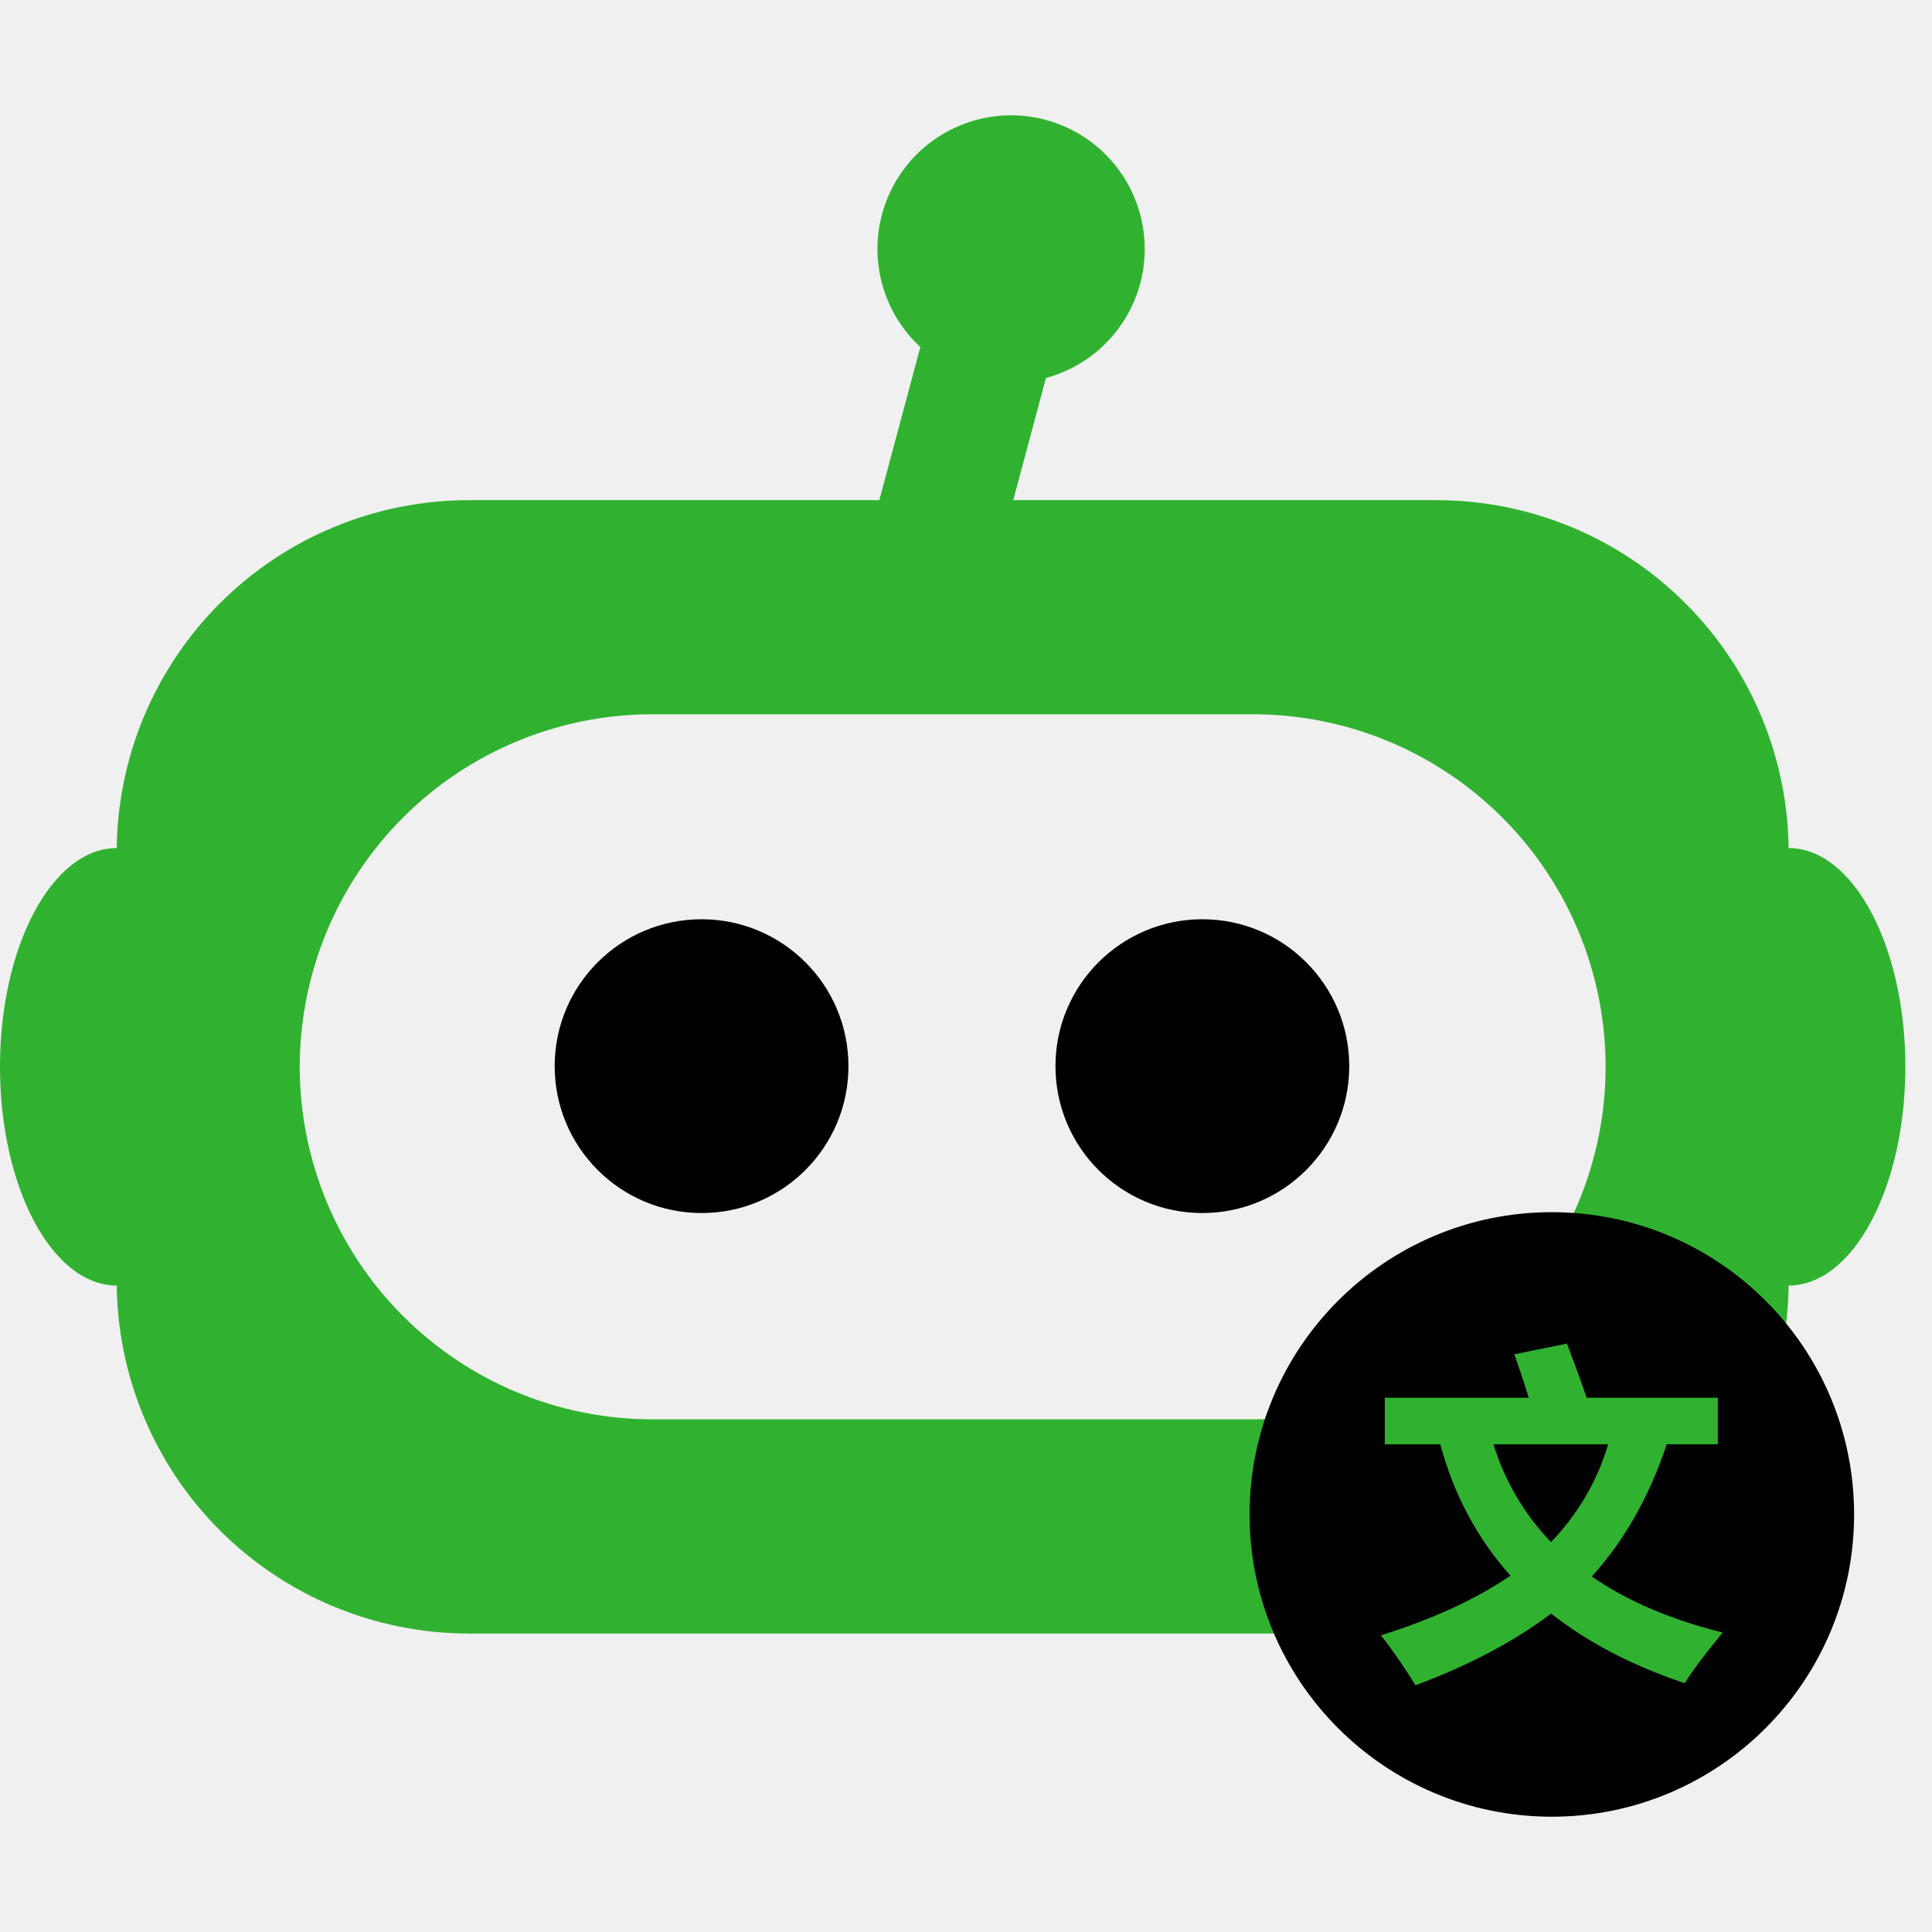
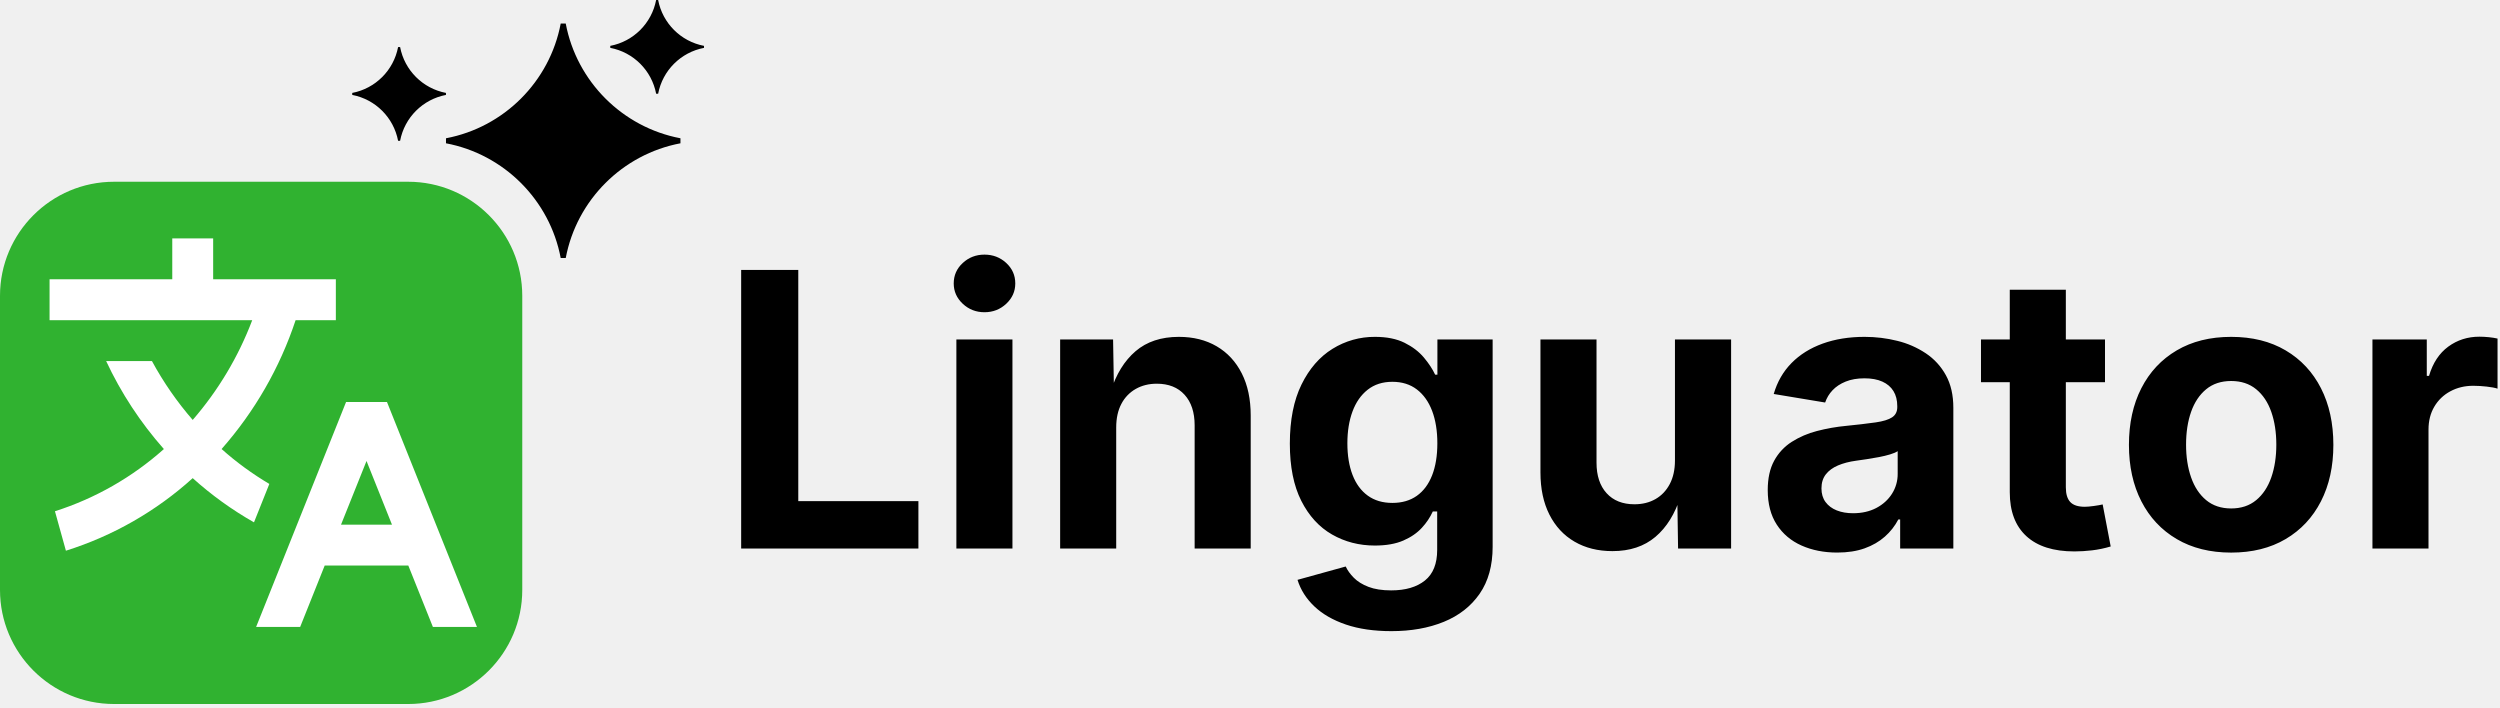
- <svg xmlns="http://www.w3.org/2000/svg" width="620" height="620" viewBox="0 0 620 620" fill="none">
-   <path fill-rule="evenodd" clip-rule="evenodd" d="M573.995 273.512V411.185C573.995 473.574 523.353 524.216 460.99 524.216H150.456C120.483 524.209 91.74 512.297 70.548 491.1C49.356 469.904 37.451 441.158 37.451 411.185V273.512C37.458 243.543 49.366 214.804 70.557 193.613C91.748 172.422 120.487 160.514 150.456 160.507H460.99C490.959 160.514 519.698 172.422 540.889 193.613C562.08 214.804 573.988 243.543 573.995 273.512ZM515.26 342.348C515.246 312.347 503.323 283.579 482.109 262.365C460.895 241.151 432.126 229.227 402.125 229.213H209.32C179.319 229.227 150.551 241.151 129.337 262.365C108.123 283.579 96.199 312.347 96.185 342.348C96.199 372.349 108.123 401.118 129.337 422.332C150.551 443.546 179.319 455.47 209.32 455.483H402.125C432.126 455.47 460.895 443.546 482.109 422.332C503.323 401.118 515.246 372.349 515.26 342.348Z" fill="#30B230" />
-   <path d="M37.459 412.541C58.148 412.541 74.919 381.114 74.919 342.347C74.919 303.58 58.148 272.153 37.459 272.153C16.771 272.153 0 303.58 0 342.347C0 381.114 16.771 412.541 37.459 412.541Z" fill="#30B230" />
-   <path d="M573.991 412.541C594.679 412.541 611.45 381.114 611.45 342.347C611.45 303.58 594.679 272.153 573.991 272.153C553.302 272.153 536.531 303.58 536.531 342.347C536.531 381.114 553.302 412.541 573.991 412.541Z" fill="#30B230" />
-   <path d="M320.257 98.589L293.213 199.534" stroke="#30B230" stroke-width="41.505" stroke-miterlimit="1.5" stroke-linecap="round" stroke-linejoin="round" />
-   <path fill-rule="evenodd" clip-rule="evenodd" d="M335.602 38.469C346.574 41.424 355.927 48.61 361.608 58.451C367.29 68.292 368.836 79.984 365.908 90.964C363.717 99.161 359.144 106.524 352.767 112.122C346.391 117.719 338.497 121.299 330.085 122.409C321.673 123.519 313.121 122.109 305.51 118.358C297.9 114.606 291.573 108.681 287.331 101.333C283.088 93.984 281.121 85.543 281.677 77.076C282.234 68.61 285.289 60.498 290.457 53.768C295.624 47.038 302.672 41.993 310.708 39.269C318.744 36.546 327.407 36.267 335.602 38.469Z" fill="#30B230" />
-   <path d="M225.139 389.278C251.173 389.278 272.278 368.173 272.278 342.139C272.278 316.105 251.173 295 225.139 295C199.105 295 178 316.105 178 342.139C178 368.173 199.105 389.278 225.139 389.278Z" fill="black" />
-   <path d="M385.849 389.278C411.883 389.278 432.988 368.173 432.988 342.139C432.988 316.105 411.883 295 385.849 295C359.815 295 338.71 316.105 338.71 342.139C338.71 368.173 359.815 389.278 385.849 389.278Z" fill="black" />
-   <circle cx="498" cy="486" r="97" fill="black" />
-   <path d="M444.396 448.545H490.597C489.149 443.867 487.6 439.22 485.951 434.609L502.863 431.174C505.629 438.517 507.73 444.308 509.165 448.545H551.28V463.485H534.865C529.301 480.229 521.287 494.374 510.822 505.918C522.176 513.772 536.177 519.765 552.826 523.897C546.71 531.351 542.658 536.773 540.67 540.163C523.832 534.52 509.536 527.069 497.783 517.809C485.951 526.737 471.434 534.409 454.233 540.826C450.849 535.275 447.157 529.918 443.174 524.781C459.723 519.617 473.577 513.237 484.736 505.641C474.124 493.803 466.609 479.75 462.192 463.485H444.396V448.545ZM516.075 463.485H479.27C482.87 475.25 489.194 485.998 497.728 494.855C506.295 486.043 512.592 475.276 516.075 463.485Z" fill="#30B230" />
+ <svg xmlns="http://www.w3.org/2000/svg" xml:space="preserve" style="fill-rule:evenodd;clip-rule:evenodd;stroke-linejoin:round;stroke-miterlimit:2" viewBox="0 0 265 75">
+   <path d="M55.36 31.357v31.176c0 6.674-5.419 12.092-12.092 12.092H12.092C5.418 74.625 0 69.207 0 62.533V31.357c0-6.674 5.418-12.092 12.092-12.092h31.176c6.673 0 12.092 5.418 12.092 12.092" style="fill:#30b230" />
+   <path d="M78.563 58.142V28.613h6.055v24.508h12.733v5.021zM101.376 58.142V35.985h5.943v22.157zm2.977-25.045q-1.343 0-2.301-.898-.957-.897-.958-2.154 0-1.283.958-2.169t2.301-.887q1.348 0 2.308.886.96.885.959 2.169 0 1.259-.959 2.156-.96.897-2.308.897M118.318 45.313v12.829h-5.943V35.985h5.612l.094 5.531h-.356q.872-2.772 2.648-4.29t4.583-1.519q2.302 0 4.014 1.002 1.711 1.002 2.658 2.871.947 1.87.947 4.469v14.093h-5.943V45.085q0-2.064-1.065-3.238t-2.944-1.174q-1.254 0-2.228.55a3.85 3.85 0 0 0-1.526 1.582q-.55 1.033-.551 2.508M147.488 66.901q-2.768 0-4.824-.699-2.055-.7-3.346-1.928t-1.782-2.811l5.109-1.414q.284.613.864 1.198.58.587 1.549.96.97.374 2.408.374 2.271 0 3.573-1.044t1.302-3.244v-4.075h-.465a6.5 6.5 0 0 1-1.151 1.72q-.754.83-1.973 1.36t-3.017.53q-2.495 0-4.541-1.173t-3.259-3.569q-1.212-2.397-1.212-6.058 0-3.749 1.235-6.265 1.236-2.517 3.286-3.786a8.4 8.4 0 0 1 4.506-1.27q1.872 0 3.135.629t2.046 1.562 1.194 1.816h.24v-3.729h5.855v21.972q0 2.993-1.379 4.982t-3.799 2.976-5.554.986m.104-13.592q1.529 0 2.59-.751 1.06-.75 1.619-2.168.558-1.42.558-3.398 0-1.972-.553-3.435-.555-1.461-1.615-2.273t-2.599-.813q-1.555 0-2.62.84-1.064.839-1.607 2.305t-.543 3.376q0 1.926.547 3.349.548 1.422 1.613 2.195t2.61.773M170.917 58.419q-2.293 0-4.015-1.002-1.72-1.001-2.667-2.875-.947-1.873-.947-4.465V35.985h5.943v13.056q0 2.065 1.069 3.239 1.07 1.173 2.95 1.173 1.264 0 2.228-.549.964-.55 1.516-1.592.55-1.044.551-2.498V35.985h5.952v22.157h-5.621l-.085-5.531h.347q-.88 2.79-2.666 4.299t-4.555 1.509M194.749 58.572q-2.112 0-3.784-.745-1.671-.744-2.628-2.217t-.957-3.663q0-1.86.678-3.103a5.45 5.45 0 0 1 1.856-2.001 9.3 9.3 0 0 1 2.678-1.155 19.6 19.6 0 0 1 3.141-.551 75 75 0 0 0 3.097-.364q1.178-.171 1.73-.534.55-.365.551-1.08v-.098q0-.948-.403-1.604t-1.177-1.006-1.902-.349q-1.136 0-1.987.345-.852.346-1.395.923a3.5 3.5 0 0 0-.782 1.297l-5.451-.905q.563-1.936 1.892-3.284t3.303-2.059q1.974-.712 4.439-.712 1.784 0 3.468.423a9.5 9.5 0 0 1 3.024 1.323 6.6 6.6 0 0 1 2.127 2.327q.787 1.427.787 3.445v14.917h-5.638v-3.077h-.195a6.3 6.3 0 0 1-1.428 1.82q-.891.79-2.144 1.239-1.253.447-2.9.448m1.674-4.169q1.403 0 2.466-.558 1.063-.56 1.663-1.509a3.87 3.87 0 0 0 .602-2.115v-2.398q-.272.183-.802.343t-1.182.286q-.653.127-1.289.22l-1.129.163q-1.096.148-1.927.502-.83.354-1.29.948-.46.593-.46 1.487 0 .86.434 1.446.434.585 1.186.885.753.3 1.728.3M223.13 35.985v4.529h-13.146v-4.529zm-10.094-5.272h5.943v20.943q0 1.058.471 1.56.47.502 1.545.502.348 0 .959-.085.61-.084.929-.164l.851 4.457q-.993.295-1.97.41t-1.874.115q-3.333 0-5.094-1.617-1.76-1.618-1.76-4.654zM236.504 58.575q-3.334 0-5.769-1.433-2.435-1.432-3.751-4.003-1.317-2.57-1.317-5.98 0-3.436 1.317-6.011t3.751-4.008q2.435-1.433 5.769-1.433 3.342 0 5.771 1.433 2.43 1.432 3.746 4.008t1.316 6.011q0 3.41-1.316 5.98t-3.746 4.003q-2.429 1.433-5.771 1.433m0-4.679q1.587 0 2.653-.882t1.6-2.412q.533-1.53.533-3.464 0-1.954-.533-3.477-.533-1.524-1.6-2.399-1.066-.876-2.653-.876-1.588 0-2.652.876-1.062.875-1.596 2.394-.533 1.519-.533 3.482 0 1.934.533 3.464.534 1.53 1.596 2.412 1.064.882 2.652.882M251.479 58.142V35.985h5.76v3.858h.238q.603-2.048 2.04-3.101t3.3-1.053q.461 0 .99.052.529.053.932.147v5.31q-.394-.136-1.152-.22a13 13 0 0 0-1.417-.085q-1.36 0-2.442.589a4.3 4.3 0 0 0-1.694 1.63q-.612 1.042-.612 2.42v12.61z" style="fill-rule:nonzero" />
+   <path d="m41.019 42.61 9.537 23.843h-4.671l-2.603-6.503h-8.865l-2.599 6.503h-4.669l9.535-23.843zM22.595 25.269v4.335H35.6v4.336h-4.266a39.4 39.4 0 0 1-7.846 13.657 32.5 32.5 0 0 0 5.061 3.7l-1.626 4.071a37 37 0 0 1-6.496-4.684 36.2 36.2 0 0 1-13.441 7.691l-1.162-4.182A31.9 31.9 0 0 0 17.371 47.6a39 39 0 0 1-6.119-9.325h4.855a34.7 34.7 0 0 0 4.32 6.236 35.1 35.1 0 0 0 6.308-10.569L5.254 33.94v-4.336H18.26v-4.335zm16.256 23.594-2.703 6.752h5.402z" style="fill:#fff;fill-rule:nonzero" />
+   <path d="M47.275 15.189a12 12 0 0 1 0-.532c6.147-1.163 10.998-6.013 12.16-12.16a12 12 0 0 1 .533 0c1.162 6.147 6.013 10.997 12.16 12.16a12 12 0 0 1 0 .532c-6.147 1.163-10.998 6.013-12.16 12.161a12 12 0 0 1-.533 0c-1.162-6.148-6.013-10.998-12.16-12.161M64.69 5.074l-.001-.106.001-.107a6.12 6.12 0 0 0 4.861-4.86L69.657 0l.106.001a6.12 6.12 0 0 0 4.861 4.86l.001.107-.001.106a6.12 6.12 0 0 0-4.861 4.86 4 4 0 0 1-.212 0 6.12 6.12 0 0 0-4.861-4.86M37.338 10.062l-.001-.107.001-.106a6.12 6.12 0 0 0 4.86-4.86l.106-.001.107.001a6.12 6.12 0 0 0 4.86 4.86l.001.106-.001.107a6.12 6.12 0 0 0-4.86 4.86l-.107.001-.106-.001a6.12 6.12 0 0 0-4.86-4.86" />
</svg>
